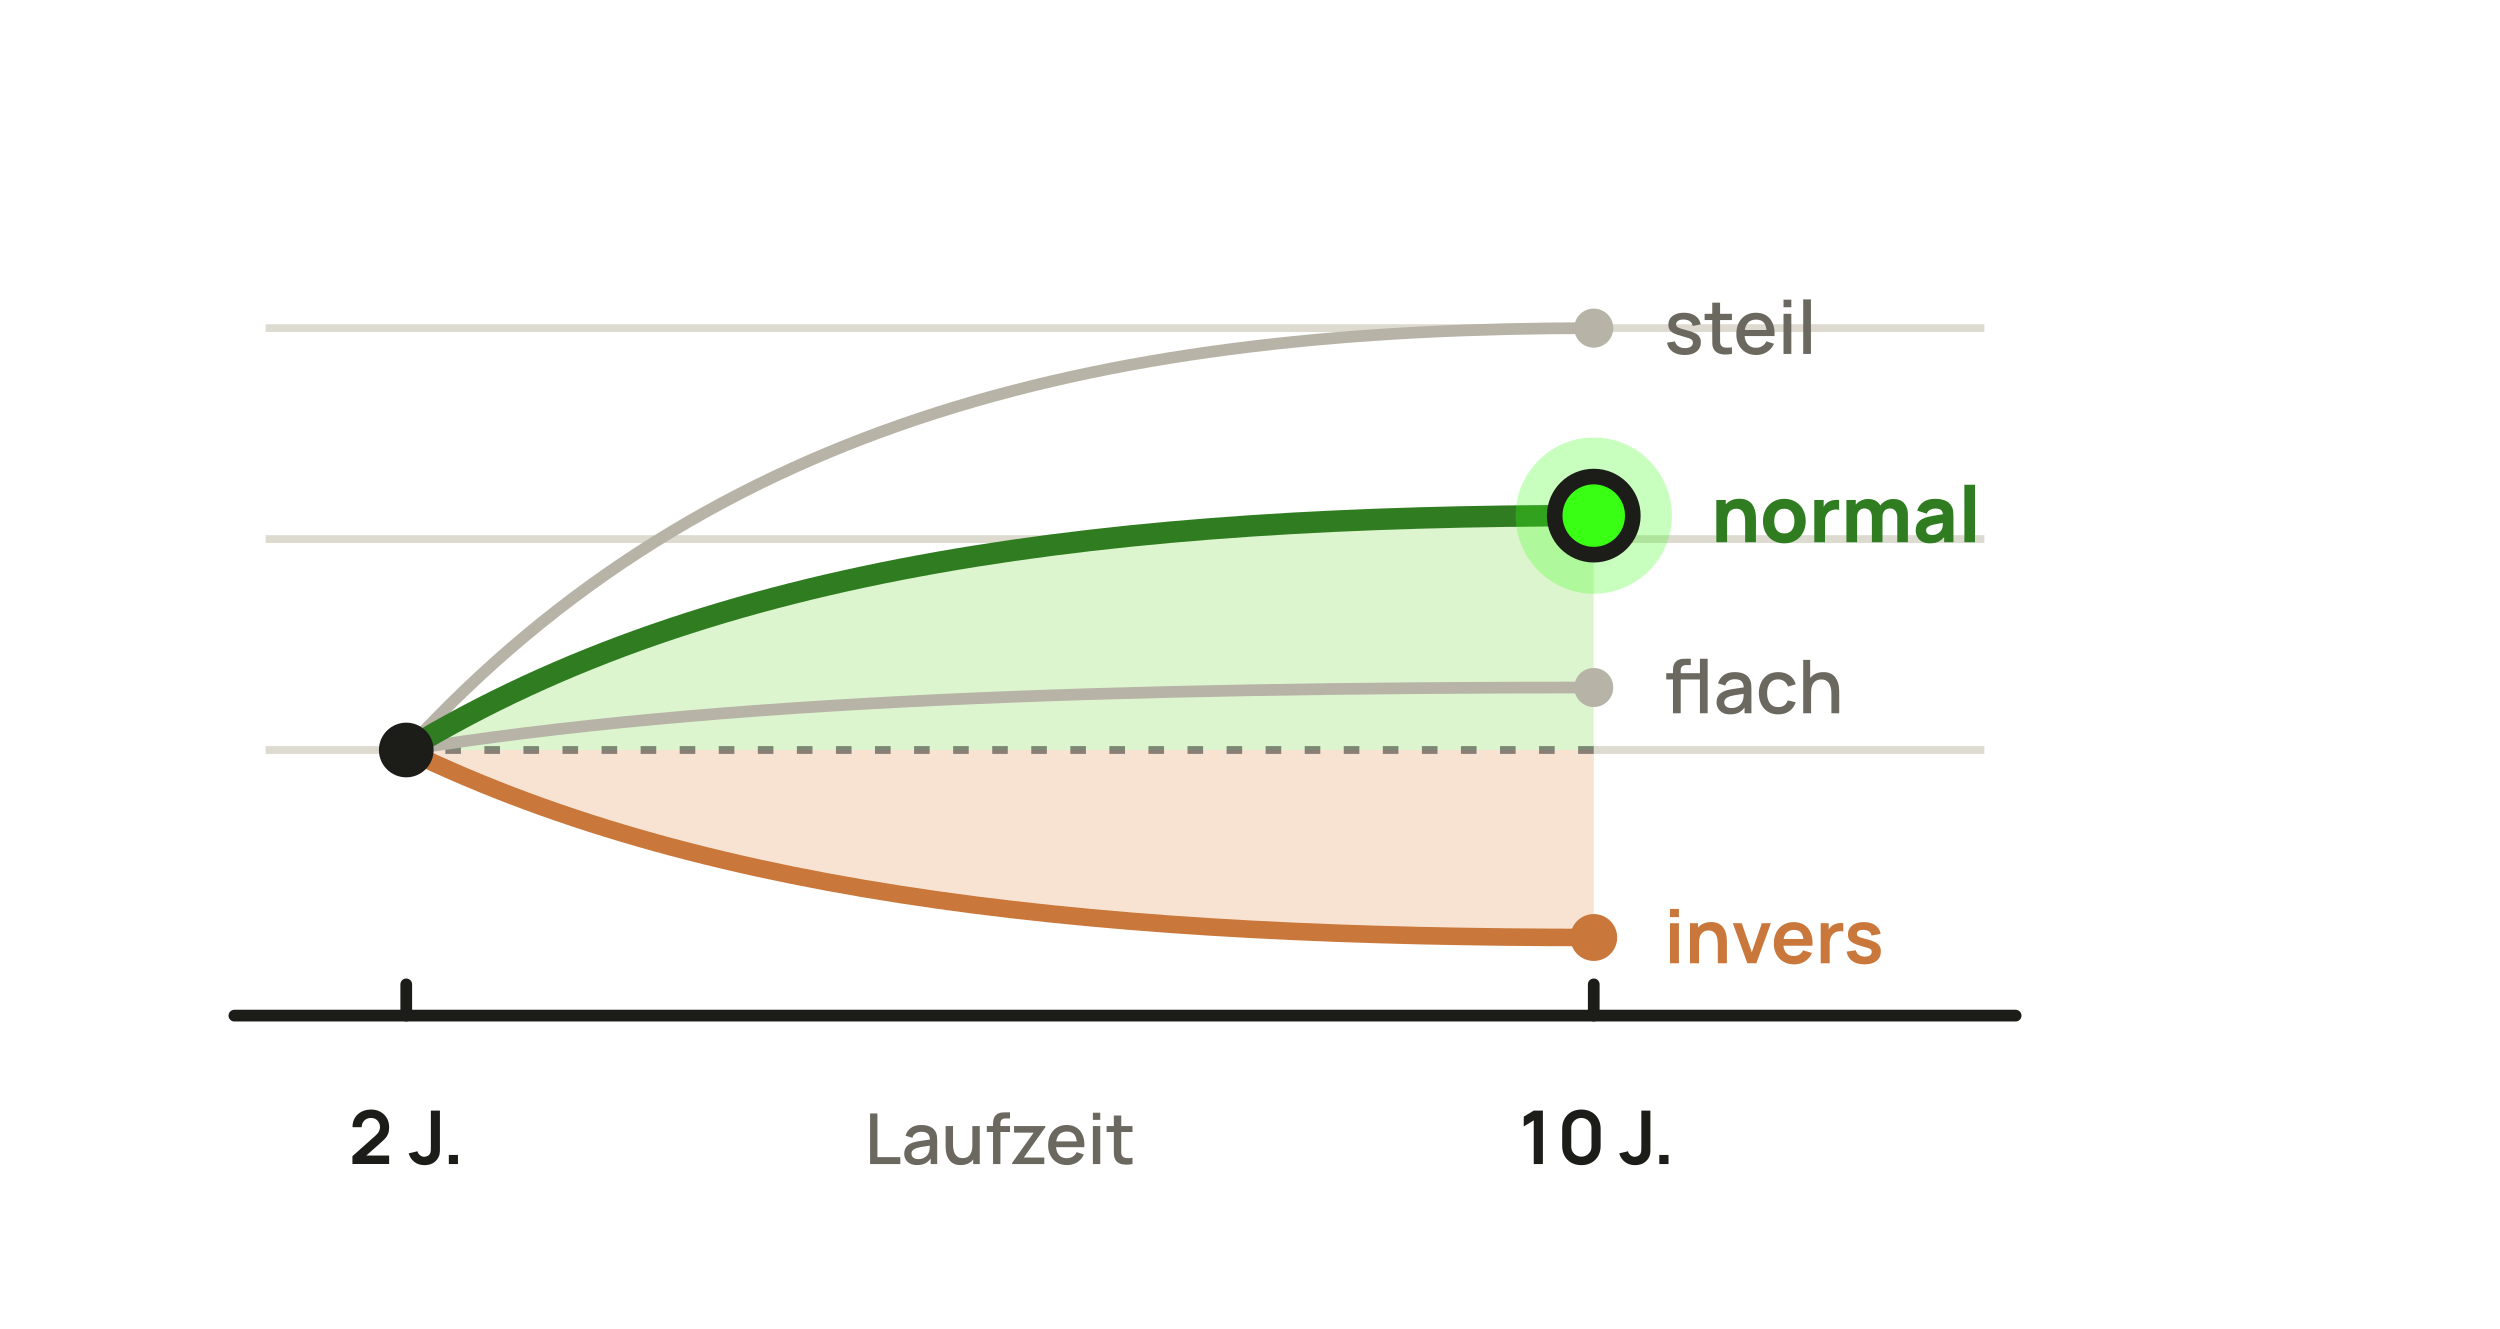
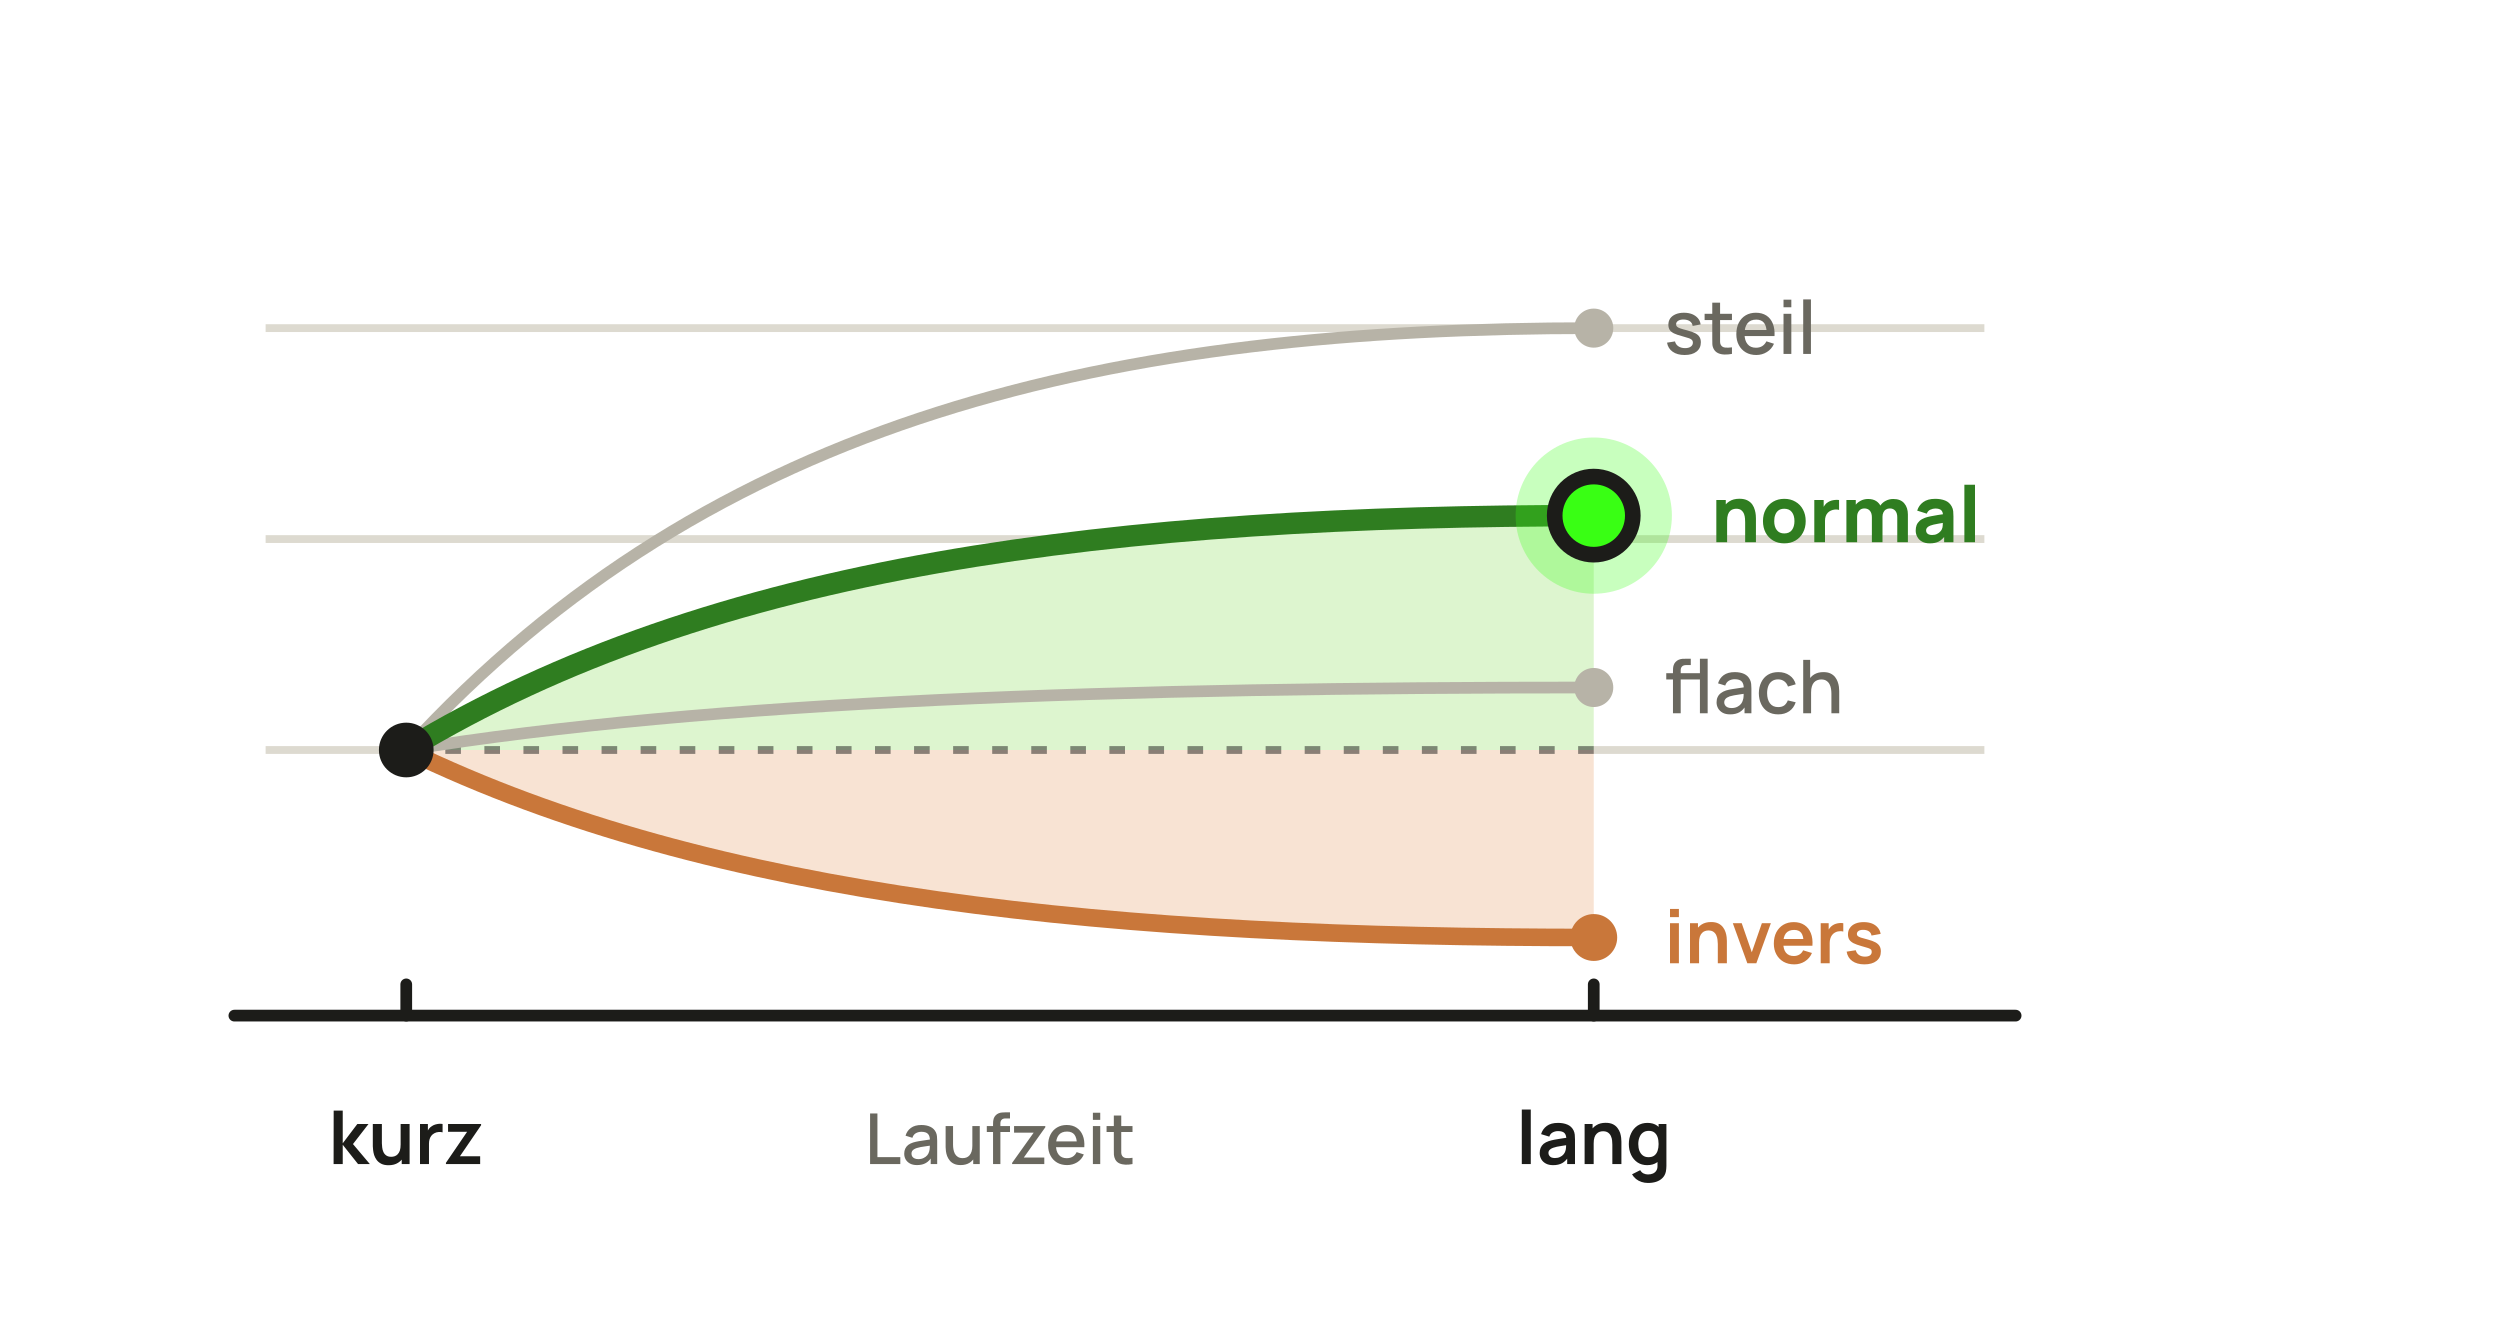
- <svg xmlns="http://www.w3.org/2000/svg" viewBox="0 0 320 170" width="320" height="170" role="img" aria-label="Zinskurve: vier Kurvenformen von 2 bis 10 Jahren Laufzeit – steil, normal, flach, invers">
+ <svg xmlns="http://www.w3.org/2000/svg" viewBox="0 0 320 170" width="320" height="170" role="img" aria-label="Zinskurve: vier Kurvenformen von kurzer bis langer Laufzeit – steil, normal, flach, invers">
  <path d="M34 42H254" stroke="#DDDAD0" stroke-width="1" fill="none" />
  <path d="M34 69H254" stroke="#DDDAD0" stroke-width="1" fill="none" />
  <path d="M34 96H254" stroke="#DDDAD0" stroke-width="1" fill="none" />
  <path d="M52,96 C91.5,72 143.2,66 204,66 V96 Z" fill="#DDF5CF" />
  <path d="M52,96 C91.5,115.2 143.2,120 204,120 V96 Z" fill="#F8E3D3" />
  <path d="M52 96H204" stroke="#1C1C19" stroke-width="1" stroke-dasharray="2 3" opacity="0.5" fill="none" />
  <path d="M52 130v-4" stroke="#1C1C19" stroke-width="1.5" stroke-linecap="round" />
  <path d="M204 130v-4" stroke="#1C1C19" stroke-width="1.5" stroke-linecap="round" />
  <path d="M52,96 C91.5,52.8 143.2,42 204,42" fill="none" stroke="#B7B3A7" stroke-width="1.5" stroke-linecap="round" />
  <path d="M52,96 C91.5,89.6 143.2,88 204,88" fill="none" stroke="#B7B3A7" stroke-width="1.5" stroke-linecap="round" />
  <path d="M52,96 C91.5,115.2 143.2,120 204,120" fill="none" stroke="#C9773A" stroke-width="2.25" stroke-linecap="round" />
  <path d="M52,96 C91.5,72 143.2,66 204,66" fill="none" stroke="#2F7D20" stroke-width="2.75" stroke-linecap="round" />
  <path d="M30 130H258" stroke="#1C1C19" stroke-width="1.5" stroke-linecap="round" fill="none" />
  <circle cx="204" cy="42" r="2.5" fill="#B7B3A7" />
  <circle cx="204" cy="88" r="2.5" fill="#B7B3A7" />
  <circle cx="204" cy="120" r="3" fill="#C9773A" />
  <circle cx="52" cy="96" r="3.5" fill="#1C1C19" />
  <circle cx="204" cy="66" r="10" fill="#39FF14" opacity="0.28" />
  <circle cx="204" cy="66" r="5" fill="#39FF14" stroke="#1C1C19" stroke-width="2" />
  <g class="labels">
    <path d="M215.63 45.44Q214.69 45.44 214.1 45.02Q213.51 44.61 213.38 43.86L214.4 43.7Q214.49 44.1 214.84 44.33Q215.18 44.56 215.69 44.56Q216.16 44.56 216.42 44.37Q216.69 44.18 216.69 43.85Q216.69 43.66 216.59 43.54Q216.5 43.41 216.21 43.3Q215.91 43.2 215.31 43.03Q214.65 42.86 214.26 42.67Q213.87 42.47 213.71 42.21Q213.55 41.94 213.55 41.57Q213.55 41.1 213.79 40.75Q214.04 40.41 214.49 40.22Q214.94 40.03 215.54 40.03Q216.13 40.03 216.59 40.21Q217.05 40.4 217.34 40.74Q217.62 41.08 217.68 41.53L216.66 41.72Q216.61 41.35 216.32 41.13Q216.02 40.92 215.55 40.9Q215.1 40.88 214.82 41.05Q214.54 41.22 214.54 41.51Q214.54 41.69 214.65 41.8Q214.75 41.92 215.06 42.03Q215.37 42.14 215.97 42.29Q216.62 42.46 217 42.66Q217.38 42.86 217.54 43.14Q217.71 43.42 217.71 43.81Q217.71 44.57 217.15 45.01Q216.6 45.44 215.63 45.44Z M221.69 45.3Q221.21 45.39 220.74 45.38Q220.28 45.37 219.91 45.2Q219.55 45.03 219.36 44.68Q219.19 44.36 219.18 44.03Q219.17 43.7 219.17 43.28V38.74H220.17V43.23Q220.17 43.54 220.17 43.77Q220.18 44 220.27 44.16Q220.44 44.45 220.82 44.49Q221.19 44.53 221.69 44.46ZM218.19 40.97V40.17H221.69V40.97Z M224.81 45.44Q224.04 45.44 223.47 45.11Q222.89 44.77 222.57 44.17Q222.25 43.57 222.25 42.78Q222.25 41.94 222.56 41.32Q222.88 40.7 223.45 40.36Q224.01 40.03 224.76 40.03Q225.54 40.03 226.1 40.39Q226.65 40.75 226.92 41.42Q227.19 42.09 227.14 43.02H226.14V42.65Q226.13 41.76 225.8 41.33Q225.47 40.91 224.8 40.91Q224.05 40.91 223.68 41.38Q223.3 41.85 223.3 42.73Q223.3 43.58 223.68 44.04Q224.05 44.51 224.76 44.51Q225.23 44.51 225.57 44.3Q225.91 44.08 226.1 43.69L227.07 44Q226.77 44.69 226.16 45.06Q225.55 45.44 224.81 45.44ZM222.98 43.02V42.24H226.64V43.02Z M228.29 39.33V38.36H229.29V39.33ZM228.29 45.3V40.17H229.29V45.3Z M230.81 45.3V38.32H231.8V45.3Z" fill="#6A685F" />
    <path d="M223.38 69.4V66.85Q223.38 66.67 223.36 66.38Q223.34 66.09 223.24 65.8Q223.13 65.51 222.89 65.31Q222.66 65.12 222.22 65.12Q222.04 65.12 221.84 65.18Q221.65 65.23 221.47 65.39Q221.29 65.55 221.18 65.85Q221.07 66.16 221.07 66.66L220.29 66.29Q220.29 65.65 220.55 65.09Q220.81 64.53 221.33 64.19Q221.85 63.84 222.65 63.84Q223.28 63.84 223.69 64.06Q224.09 64.27 224.31 64.6Q224.53 64.93 224.62 65.29Q224.72 65.65 224.74 65.94Q224.76 66.23 224.76 66.37V69.4ZM219.69 69.4V64H220.9V65.79H221.07V69.4Z M228.39 69.55Q227.57 69.55 226.96 69.19Q226.34 68.82 226 68.18Q225.66 67.54 225.66 66.7Q225.66 65.86 226.01 65.21Q226.36 64.57 226.97 64.21Q227.59 63.85 228.39 63.85Q229.2 63.85 229.82 64.22Q230.44 64.58 230.78 65.22Q231.13 65.87 231.13 66.7Q231.13 67.54 230.78 68.18Q230.44 68.83 229.82 69.19Q229.2 69.55 228.39 69.55ZM228.39 68.28Q229.04 68.28 229.37 67.84Q229.69 67.4 229.69 66.7Q229.69 65.98 229.36 65.55Q229.03 65.12 228.39 65.12Q227.94 65.12 227.66 65.32Q227.38 65.52 227.24 65.88Q227.1 66.23 227.1 66.7Q227.1 67.43 227.43 67.85Q227.75 68.28 228.39 68.28Z M232.23 69.4V64H233.43V65.32L233.3 65.15Q233.41 64.87 233.58 64.64Q233.75 64.41 234.01 64.26Q234.21 64.14 234.44 64.07Q234.66 64.01 234.91 63.99Q235.16 63.97 235.4 64V65.27Q235.18 65.2 234.88 65.22Q234.58 65.25 234.34 65.36Q234.1 65.47 233.94 65.65Q233.77 65.84 233.69 66.08Q233.6 66.33 233.6 66.64V69.4Z M242.85 69.4V66.21Q242.85 65.68 242.6 65.38Q242.34 65.08 241.9 65.08Q241.62 65.08 241.41 65.21Q241.19 65.34 241.08 65.58Q240.96 65.82 240.96 66.13L240.39 65.75Q240.39 65.2 240.65 64.77Q240.91 64.34 241.36 64.11Q241.8 63.87 242.34 63.87Q243.27 63.87 243.74 64.42Q244.21 64.97 244.21 65.85V69.4ZM236.34 69.4V64H237.54V65.79H237.71V69.4ZM239.6 69.4V66.21Q239.6 65.68 239.35 65.38Q239.09 65.08 238.65 65.08Q238.22 65.08 237.97 65.37Q237.71 65.67 237.71 66.13L237.14 65.73Q237.14 65.2 237.41 64.78Q237.67 64.36 238.12 64.12Q238.56 63.87 239.12 63.87Q239.75 63.87 240.16 64.14Q240.57 64.41 240.76 64.86Q240.96 65.31 240.96 65.85V69.4Z M247.01 69.55Q246.43 69.55 246.03 69.33Q245.62 69.11 245.42 68.73Q245.21 68.36 245.21 67.91Q245.21 67.54 245.32 67.23Q245.44 66.92 245.7 66.68Q245.96 66.44 246.39 66.28Q246.69 66.17 247.11 66.09Q247.52 66 248.05 65.92Q248.57 65.84 249.2 65.75L248.71 66.02Q248.71 65.54 248.48 65.31Q248.25 65.09 247.71 65.09Q247.41 65.09 247.08 65.24Q246.76 65.38 246.63 65.75L245.4 65.36Q245.6 64.69 246.17 64.27Q246.74 63.85 247.71 63.85Q248.43 63.85 248.98 64.07Q249.53 64.29 249.82 64.83Q249.98 65.13 250.01 65.43Q250.04 65.73 250.04 66.1V69.4H248.85V68.29L249.02 68.52Q248.62 69.07 248.17 69.31Q247.71 69.55 247.01 69.55ZM247.3 68.48Q247.68 68.48 247.93 68.35Q248.19 68.22 248.34 68.05Q248.5 67.88 248.55 67.76Q248.66 67.54 248.67 67.25Q248.69 66.96 248.69 66.76L249.09 66.86Q248.49 66.96 248.11 67.03Q247.74 67.09 247.5 67.15Q247.28 67.21 247.1 67.27Q246.9 67.35 246.78 67.44Q246.66 67.54 246.6 67.65Q246.54 67.76 246.54 67.89Q246.54 68.08 246.63 68.21Q246.72 68.34 246.89 68.41Q247.06 68.48 247.3 68.48Z M251.44 69.4V62.05H252.8V69.4Z" fill="#2F7D20" />
    <path d="M216.32 86.97V86.17H217.65V86.97ZM214.14 91.3V85.99Q214.14 85.79 214.15 85.57Q214.16 85.35 214.23 85.14Q214.3 84.92 214.46 84.74Q214.66 84.53 214.89 84.44Q215.12 84.35 215.35 84.33Q215.58 84.32 215.78 84.32H216.42V85.13H215.83Q215.47 85.13 215.3 85.31Q215.13 85.48 215.13 85.8V91.3ZM213.28 86.97V86.17H216.42V86.97ZM217.59 91.3V84.32H218.58V91.3Z M221.46 91.44Q220.88 91.44 220.5 91.23Q220.12 91.02 219.92 90.67Q219.72 90.32 219.72 89.9Q219.72 89.51 219.86 89.22Q220 88.92 220.27 88.72Q220.54 88.51 220.93 88.38Q221.27 88.28 221.71 88.21Q222.14 88.13 222.62 88.07Q223.09 88 223.56 87.93L223.2 88.13Q223.21 87.53 222.95 87.24Q222.69 86.94 222.04 86.94Q221.64 86.94 221.3 87.13Q220.97 87.32 220.83 87.75L219.91 87.47Q220.1 86.81 220.63 86.42Q221.17 86.03 222.05 86.03Q222.74 86.03 223.25 86.26Q223.76 86.5 224 87.01Q224.12 87.26 224.15 87.54Q224.18 87.82 224.18 88.14V91.3H223.3V90.13L223.47 90.28Q223.16 90.87 222.66 91.16Q222.17 91.44 221.46 91.44ZM221.63 90.63Q222.05 90.63 222.36 90.48Q222.66 90.33 222.85 90.1Q223.03 89.87 223.09 89.61Q223.17 89.39 223.18 89.1Q223.19 88.82 223.19 88.64L223.52 88.76Q223.05 88.83 222.66 88.89Q222.28 88.95 221.97 89Q221.65 89.06 221.41 89.13Q221.21 89.21 221.05 89.3Q220.89 89.4 220.8 89.55Q220.7 89.69 220.7 89.89Q220.7 90.09 220.8 90.26Q220.9 90.43 221.11 90.53Q221.31 90.63 221.63 90.63Z M227.61 91.44Q226.82 91.44 226.27 91.09Q225.72 90.74 225.43 90.13Q225.14 89.51 225.13 88.73Q225.14 87.94 225.44 87.33Q225.73 86.72 226.29 86.37Q226.85 86.03 227.63 86.03Q228.47 86.03 229.06 86.45Q229.66 86.86 229.85 87.59L228.86 87.88Q228.71 87.44 228.38 87.2Q228.04 86.96 227.61 86.96Q227.12 86.96 226.81 87.19Q226.49 87.42 226.34 87.82Q226.19 88.22 226.19 88.73Q226.19 89.53 226.55 90.02Q226.91 90.51 227.61 90.51Q228.09 90.51 228.39 90.29Q228.68 90.06 228.84 89.65L229.85 89.89Q229.6 90.64 229.02 91.04Q228.44 91.44 227.61 91.44Z M234.42 91.3V88.78Q234.42 88.48 234.37 88.16Q234.32 87.85 234.18 87.58Q234.04 87.31 233.78 87.14Q233.53 86.97 233.12 86.97Q232.86 86.97 232.62 87.06Q232.38 87.15 232.2 87.34Q232.02 87.54 231.92 87.86Q231.82 88.17 231.82 88.63L231.2 88.4Q231.2 87.7 231.46 87.17Q231.72 86.63 232.21 86.33Q232.7 86.03 233.4 86.03Q233.93 86.03 234.29 86.2Q234.65 86.37 234.88 86.65Q235.1 86.93 235.22 87.26Q235.34 87.59 235.38 87.9Q235.42 88.21 235.42 88.45V91.3ZM230.81 91.3V84.46H231.7V88.15H231.82V91.3Z" fill="#6A685F" />
    <path d="M213.76 117.39V116.34H214.9V117.39ZM213.76 123.3V118.17H214.9V123.3Z M219.88 123.3V120.83Q219.88 120.59 219.84 120.29Q219.81 120 219.69 119.73Q219.57 119.45 219.33 119.28Q219.09 119.1 218.68 119.1Q218.46 119.1 218.25 119.17Q218.03 119.24 217.86 119.42Q217.69 119.59 217.58 119.89Q217.48 120.19 217.48 120.66L216.8 120.37Q216.8 119.72 217.05 119.19Q217.31 118.65 217.8 118.34Q218.3 118.02 219.02 118.02Q219.59 118.02 219.96 118.21Q220.33 118.4 220.55 118.7Q220.77 118.99 220.87 119.32Q220.98 119.66 221.01 119.95Q221.04 120.25 221.04 120.44V123.3ZM216.32 123.3V118.17H217.34V119.76H217.48V123.3Z M223.66 123.3 221.8 118.17H222.94L224.23 121.89L225.52 118.17H226.67L224.81 123.3Z M229.67 123.44Q228.89 123.44 228.3 123.11Q227.71 122.77 227.38 122.17Q227.05 121.57 227.05 120.79Q227.05 119.95 227.37 119.33Q227.7 118.71 228.27 118.37Q228.85 118.03 229.6 118.03Q230.4 118.03 230.96 118.4Q231.52 118.77 231.79 119.45Q232.06 120.13 231.99 121.05H230.86V120.64Q230.85 119.8 230.56 119.41Q230.27 119.03 229.65 119.03Q228.95 119.03 228.6 119.46Q228.26 119.9 228.26 120.73Q228.26 121.51 228.6 121.94Q228.95 122.37 229.6 122.37Q230.02 122.37 230.33 122.18Q230.64 121.99 230.8 121.64L231.93 121.98Q231.64 122.67 231.02 123.06Q230.41 123.44 229.67 123.44ZM227.9 121.05V120.19H231.43V121.05Z M233.05 123.3V118.17H234.07V119.42L233.94 119.26Q234.04 119 234.2 118.79Q234.36 118.58 234.58 118.44Q234.77 118.31 235 118.24Q235.23 118.17 235.47 118.15Q235.71 118.13 235.94 118.17V119.24Q235.71 119.17 235.42 119.2Q235.12 119.22 234.88 119.36Q234.65 119.49 234.5 119.69Q234.35 119.89 234.28 120.14Q234.2 120.4 234.2 120.69V123.3Z M238.64 123.44Q237.69 123.44 237.09 123.01Q236.5 122.59 236.37 121.81L237.54 121.63Q237.63 122.01 237.94 122.23Q238.25 122.45 238.72 122.45Q239.13 122.45 239.36 122.29Q239.58 122.12 239.58 121.84Q239.58 121.66 239.5 121.55Q239.41 121.45 239.13 121.35Q238.85 121.25 238.27 121.1Q237.63 120.92 237.25 120.73Q236.87 120.53 236.7 120.26Q236.54 119.99 236.54 119.6Q236.54 119.12 236.79 118.77Q237.04 118.41 237.49 118.22Q237.94 118.03 238.56 118.03Q239.15 118.03 239.62 118.21Q240.08 118.4 240.36 118.74Q240.65 119.08 240.72 119.54L239.55 119.75Q239.5 119.42 239.25 119.23Q239 119.04 238.57 119.02Q238.17 119 237.92 119.14Q237.68 119.29 237.68 119.55Q237.68 119.69 237.78 119.8Q237.88 119.9 238.18 120.01Q238.48 120.11 239.08 120.26Q239.69 120.42 240.06 120.62Q240.43 120.83 240.59 121.11Q240.75 121.39 240.75 121.78Q240.75 122.56 240.19 123Q239.63 123.44 238.64 123.44Z" fill="#C9773A" />
-     <path d="M45.11 148.99V147.99L48.03 145.39Q48.38 145.08 48.51 144.81Q48.64 144.54 48.64 144.29Q48.64 143.95 48.49 143.68Q48.35 143.41 48.09 143.25Q47.83 143.1 47.49 143.1Q47.14 143.1 46.86 143.26Q46.59 143.42 46.44 143.69Q46.29 143.97 46.3 144.28H45.12Q45.12 143.59 45.42 143.09Q45.73 142.58 46.27 142.3Q46.81 142.02 47.52 142.02Q48.17 142.02 48.69 142.31Q49.22 142.6 49.52 143.12Q49.81 143.63 49.81 144.3Q49.81 144.79 49.68 145.12Q49.55 145.46 49.29 145.74Q49.02 146.02 48.63 146.36L46.56 148.2L46.45 147.91H49.81V148.99Z M54.35 149.14Q53.56 149.14 53.04 148.73Q52.52 148.33 52.31 147.63L53.44 147.36Q53.5 147.65 53.75 147.86Q54 148.07 54.3 148.07Q54.5 148.07 54.73 147.96Q54.95 147.86 55.06 147.62Q55.13 147.47 55.14 147.25Q55.15 147.04 55.15 146.76V142.16H56.31V146.76Q56.31 147.08 56.31 147.32Q56.3 147.56 56.26 147.77Q56.21 147.98 56.08 148.21Q55.8 148.69 55.35 148.92Q54.9 149.14 54.35 149.14Z M57.45 149V147.83H58.62V149Z" fill="#1C1C19" />
-     <path d="M196.32 149V143.41L195.04 144.19V142.93L196.32 142.16H197.49V149Z M202.42 149.14Q201.69 149.14 201.13 148.83Q200.58 148.52 200.27 147.96Q199.96 147.41 199.96 146.68V144.48Q199.96 143.75 200.27 143.2Q200.58 142.64 201.13 142.33Q201.69 142.02 202.42 142.02Q203.14 142.02 203.7 142.33Q204.25 142.64 204.57 143.2Q204.88 143.75 204.88 144.48V146.68Q204.88 147.41 204.57 147.96Q204.25 148.52 203.7 148.83Q203.14 149.14 202.42 149.14ZM202.42 148.05Q202.78 148.05 203.07 147.88Q203.36 147.71 203.54 147.42Q203.71 147.12 203.71 146.76V144.39Q203.71 144.03 203.54 143.73Q203.36 143.44 203.07 143.27Q202.78 143.1 202.42 143.1Q202.05 143.1 201.76 143.27Q201.47 143.44 201.29 143.73Q201.12 144.03 201.12 144.39V146.76Q201.12 147.12 201.29 147.42Q201.47 147.71 201.76 147.88Q202.05 148.05 202.42 148.05Z M209.29 149.14Q208.51 149.14 207.99 148.73Q207.47 148.33 207.26 147.63L208.39 147.36Q208.44 147.65 208.69 147.86Q208.94 148.07 209.25 148.07Q209.45 148.07 209.67 147.96Q209.89 147.86 210 147.62Q210.07 147.47 210.08 147.25Q210.09 147.04 210.09 146.76V142.16H211.25V146.76Q211.25 147.08 211.25 147.32Q211.25 147.56 211.2 147.77Q211.16 147.98 211.03 148.21Q210.75 148.69 210.29 148.92Q209.84 149.14 209.29 149.14Z M212.39 149V147.83H213.57V149Z" fill="#1C1C19" />
+     <path d="M42.7 149 42.71 142.16H43.87V146.34L45.74 143.87H47.17L45.18 146.44L47.34 149H45.83L43.87 146.53V149Z M49.74 149.15Q49.17 149.15 48.8 148.96Q48.43 148.77 48.21 148.47Q48 148.18 47.89 147.85Q47.79 147.51 47.76 147.22Q47.72 146.92 47.72 146.73V143.87H48.88V146.34Q48.88 146.58 48.92 146.87Q48.95 147.17 49.07 147.44Q49.19 147.72 49.43 147.89Q49.67 148.07 50.08 148.07Q50.3 148.07 50.51 148Q50.73 147.93 50.9 147.75Q51.07 147.58 51.18 147.28Q51.28 146.97 51.28 146.51L51.96 146.8Q51.96 147.45 51.71 147.98Q51.45 148.52 50.96 148.83Q50.47 149.15 49.74 149.15ZM51.42 149V147.41H51.28V143.87H52.43V149Z M53.76 149V143.87H54.77V145.12L54.65 144.96Q54.75 144.7 54.9 144.49Q55.06 144.28 55.29 144.14Q55.48 144.01 55.71 143.94Q55.94 143.87 56.18 143.85Q56.42 143.83 56.65 143.87V144.94Q56.42 144.87 56.13 144.9Q55.83 144.92 55.59 145.06Q55.35 145.19 55.2 145.39Q55.05 145.59 54.98 145.84Q54.91 146.1 54.91 146.39V149Z M57.08 149V148.84L59.79 144.87H57.35V143.87H61.58V144.03L58.87 148H61.46V149Z" fill="#1C1C19" />
+     <path d="M194.79 149V142.02H195.94V149Z M198.8 149.14Q198.24 149.14 197.86 148.93Q197.47 148.72 197.28 148.37Q197.08 148.02 197.08 147.59Q197.08 147.22 197.2 146.93Q197.33 146.63 197.58 146.41Q197.84 146.2 198.25 146.06Q198.56 145.96 198.97 145.88Q199.39 145.8 199.87 145.73Q200.36 145.66 200.89 145.58L200.49 145.81Q200.49 145.28 200.25 145.03Q200.01 144.78 199.43 144.78Q199.08 144.78 198.76 144.94Q198.44 145.1 198.31 145.49L197.26 145.17Q197.45 144.52 197.99 144.12Q198.52 143.73 199.43 143.73Q200.11 143.73 200.63 143.95Q201.15 144.17 201.41 144.68Q201.54 144.95 201.57 145.24Q201.6 145.52 201.6 145.85V149H200.6V147.89L200.77 148.07Q200.42 148.62 199.96 148.88Q199.49 149.14 198.8 149.14ZM199.03 148.23Q199.42 148.23 199.69 148.09Q199.97 147.96 200.13 147.76Q200.3 147.56 200.35 147.38Q200.44 147.16 200.45 146.88Q200.47 146.6 200.47 146.42L200.82 146.53Q200.3 146.61 199.93 146.67Q199.56 146.73 199.29 146.78Q199.03 146.84 198.82 146.91Q198.62 146.98 198.49 147.07Q198.35 147.17 198.27 147.29Q198.2 147.41 198.2 147.58Q198.2 147.77 198.3 147.91Q198.39 148.06 198.57 148.15Q198.76 148.23 199.03 148.23Z M206.38 149V146.53Q206.38 146.29 206.35 145.99Q206.32 145.7 206.2 145.43Q206.08 145.15 205.84 144.98Q205.6 144.8 205.19 144.8Q204.97 144.8 204.76 144.87Q204.54 144.94 204.37 145.12Q204.19 145.29 204.09 145.59Q203.99 145.89 203.99 146.36L203.31 146.07Q203.31 145.42 203.56 144.89Q203.81 144.35 204.31 144.04Q204.8 143.72 205.52 143.72Q206.09 143.72 206.47 143.91Q206.84 144.1 207.05 144.4Q207.27 144.69 207.38 145.02Q207.48 145.36 207.51 145.65Q207.54 145.95 207.54 146.14V149ZM202.83 149V143.87H203.85V145.46H203.99V149Z M210.94 151.42Q210.51 151.42 210.12 151.29Q209.72 151.16 209.41 150.91Q209.1 150.66 208.9 150.31L209.95 149.78Q210.1 150.06 210.37 150.2Q210.64 150.33 210.94 150.33Q211.3 150.33 211.58 150.21Q211.86 150.08 212.01 149.84Q212.17 149.59 212.16 149.23V147.77H212.3V143.87H213.3V149.25Q213.3 149.44 213.28 149.62Q213.27 149.8 213.23 149.97Q213.12 150.47 212.79 150.79Q212.47 151.11 211.99 151.27Q211.51 151.42 210.94 151.42ZM210.84 149.14Q210.13 149.14 209.6 148.79Q209.07 148.43 208.78 147.82Q208.49 147.2 208.49 146.44Q208.49 145.66 208.79 145.05Q209.08 144.44 209.61 144.08Q210.15 143.73 210.88 143.73Q211.61 143.73 212.11 144.08Q212.6 144.44 212.86 145.05Q213.12 145.66 213.12 146.44Q213.12 147.2 212.86 147.81Q212.6 148.43 212.09 148.79Q211.59 149.14 210.84 149.14ZM211.01 148.12Q211.47 148.12 211.75 147.91Q212.04 147.69 212.17 147.31Q212.3 146.93 212.3 146.44Q212.3 145.93 212.17 145.55Q212.04 145.18 211.76 144.96Q211.49 144.75 211.05 144.75Q210.59 144.75 210.29 144.98Q209.99 145.2 209.85 145.59Q209.7 145.97 209.7 146.44Q209.7 146.91 209.84 147.29Q209.99 147.67 210.27 147.89Q210.56 148.12 211.01 148.12Z" fill="#1C1C19" />
    <path d="M111.37 149V142.52H112.31V148.11H115.24V149Z M117.38 149.13Q116.84 149.13 116.47 148.93Q116.11 148.73 115.92 148.4Q115.74 148.07 115.74 147.68Q115.74 147.31 115.87 147.03Q116 146.75 116.25 146.55Q116.51 146.36 116.88 146.24Q117.21 146.14 117.62 146.07Q118.03 146 118.48 145.94Q118.93 145.87 119.38 145.81L119.03 146Q119.04 145.43 118.79 145.15Q118.54 144.87 117.94 144.87Q117.55 144.87 117.23 145.05Q116.91 145.23 116.79 145.64L115.91 145.37Q116.09 144.74 116.6 144.37Q117.1 144 117.94 144Q118.6 144 119.08 144.23Q119.56 144.45 119.79 144.93Q119.91 145.17 119.93 145.44Q119.96 145.7 119.96 146.01V149H119.13V147.89L119.29 148.03Q118.99 148.59 118.52 148.86Q118.06 149.13 117.38 149.13ZM117.54 148.37Q117.94 148.37 118.23 148.22Q118.52 148.08 118.7 147.86Q118.87 147.64 118.93 147.4Q119 147.19 119.01 146.92Q119.02 146.65 119.02 146.48L119.33 146.6Q118.89 146.66 118.52 146.72Q118.16 146.77 117.86 146.82Q117.57 146.88 117.34 146.95Q117.14 147.02 116.99 147.11Q116.84 147.2 116.75 147.34Q116.67 147.47 116.67 147.67Q116.67 147.86 116.76 148.02Q116.86 148.18 117.05 148.27Q117.24 148.37 117.54 148.37Z M122.96 149.13Q122.46 149.13 122.12 148.97Q121.77 148.81 121.56 148.54Q121.35 148.28 121.23 147.97Q121.12 147.66 121.08 147.36Q121.04 147.06 121.04 146.84V144.14H121.99V146.53Q121.99 146.81 122.04 147.11Q122.09 147.41 122.22 147.67Q122.35 147.92 122.6 148.08Q122.84 148.24 123.22 148.24Q123.48 148.24 123.7 148.16Q123.93 148.07 124.09 147.89Q124.26 147.7 124.36 147.4Q124.46 147.1 124.46 146.67L125.04 146.89Q125.04 147.55 124.79 148.06Q124.55 148.56 124.08 148.85Q123.62 149.13 122.96 149.13ZM124.57 149V147.6H124.46V144.14H125.41V149Z M127.11 149V143.97Q127.11 143.78 127.12 143.58Q127.14 143.37 127.2 143.16Q127.27 142.96 127.42 142.79Q127.61 142.58 127.83 142.5Q128.05 142.41 128.27 142.4Q128.48 142.38 128.67 142.38H129.28V143.16H128.71Q128.38 143.16 128.22 143.32Q128.05 143.49 128.05 143.79V149ZM126.31 144.9V144.14H129.28V144.9Z M129.55 149V148.85L132.31 144.98H129.8V144.14H133.8V144.29L131.05 148.16H133.67V149Z M136.59 149.13Q135.86 149.13 135.32 148.82Q134.77 148.5 134.47 147.93Q134.16 147.36 134.16 146.61Q134.16 145.81 134.46 145.23Q134.76 144.64 135.3 144.32Q135.83 144 136.54 144Q137.29 144 137.81 144.35Q138.33 144.69 138.59 145.33Q138.85 145.96 138.79 146.84H137.85V146.49Q137.84 145.65 137.53 145.24Q137.22 144.84 136.58 144.84Q135.87 144.84 135.52 145.28Q135.16 145.73 135.16 146.57Q135.16 147.37 135.52 147.81Q135.87 148.25 136.54 148.25Q136.98 148.25 137.31 148.05Q137.63 147.85 137.81 147.47L138.73 147.77Q138.45 148.42 137.87 148.78Q137.29 149.13 136.59 149.13ZM134.86 146.84V146.1H138.33V146.84Z M139.89 143.34V142.43H140.83V143.34ZM139.89 149V144.14H140.83V149Z M144.96 149Q144.5 149.09 144.06 149.08Q143.62 149.06 143.28 148.91Q142.93 148.75 142.75 148.41Q142.6 148.11 142.58 147.8Q142.57 147.48 142.57 147.09V142.79H143.52V147.04Q143.52 147.34 143.52 147.55Q143.53 147.77 143.62 147.92Q143.78 148.19 144.13 148.23Q144.49 148.27 144.96 148.2ZM141.64 144.9V144.14H144.96V144.9Z" fill="#6A685F" />
  </g>
</svg>
